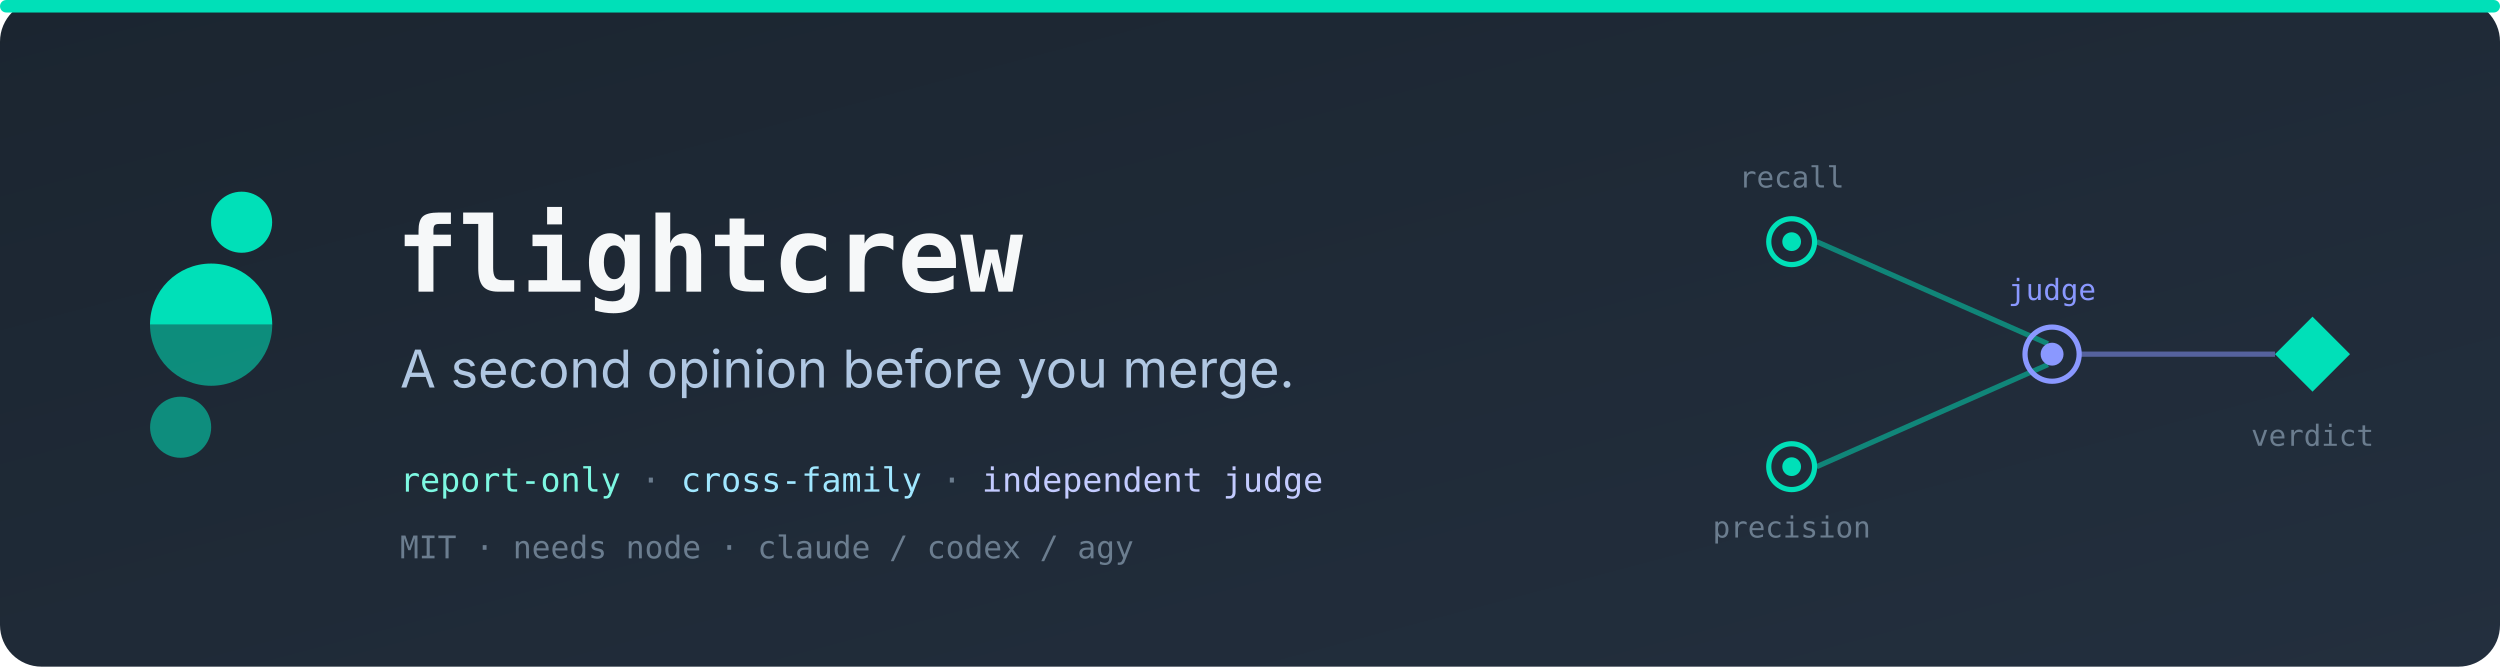
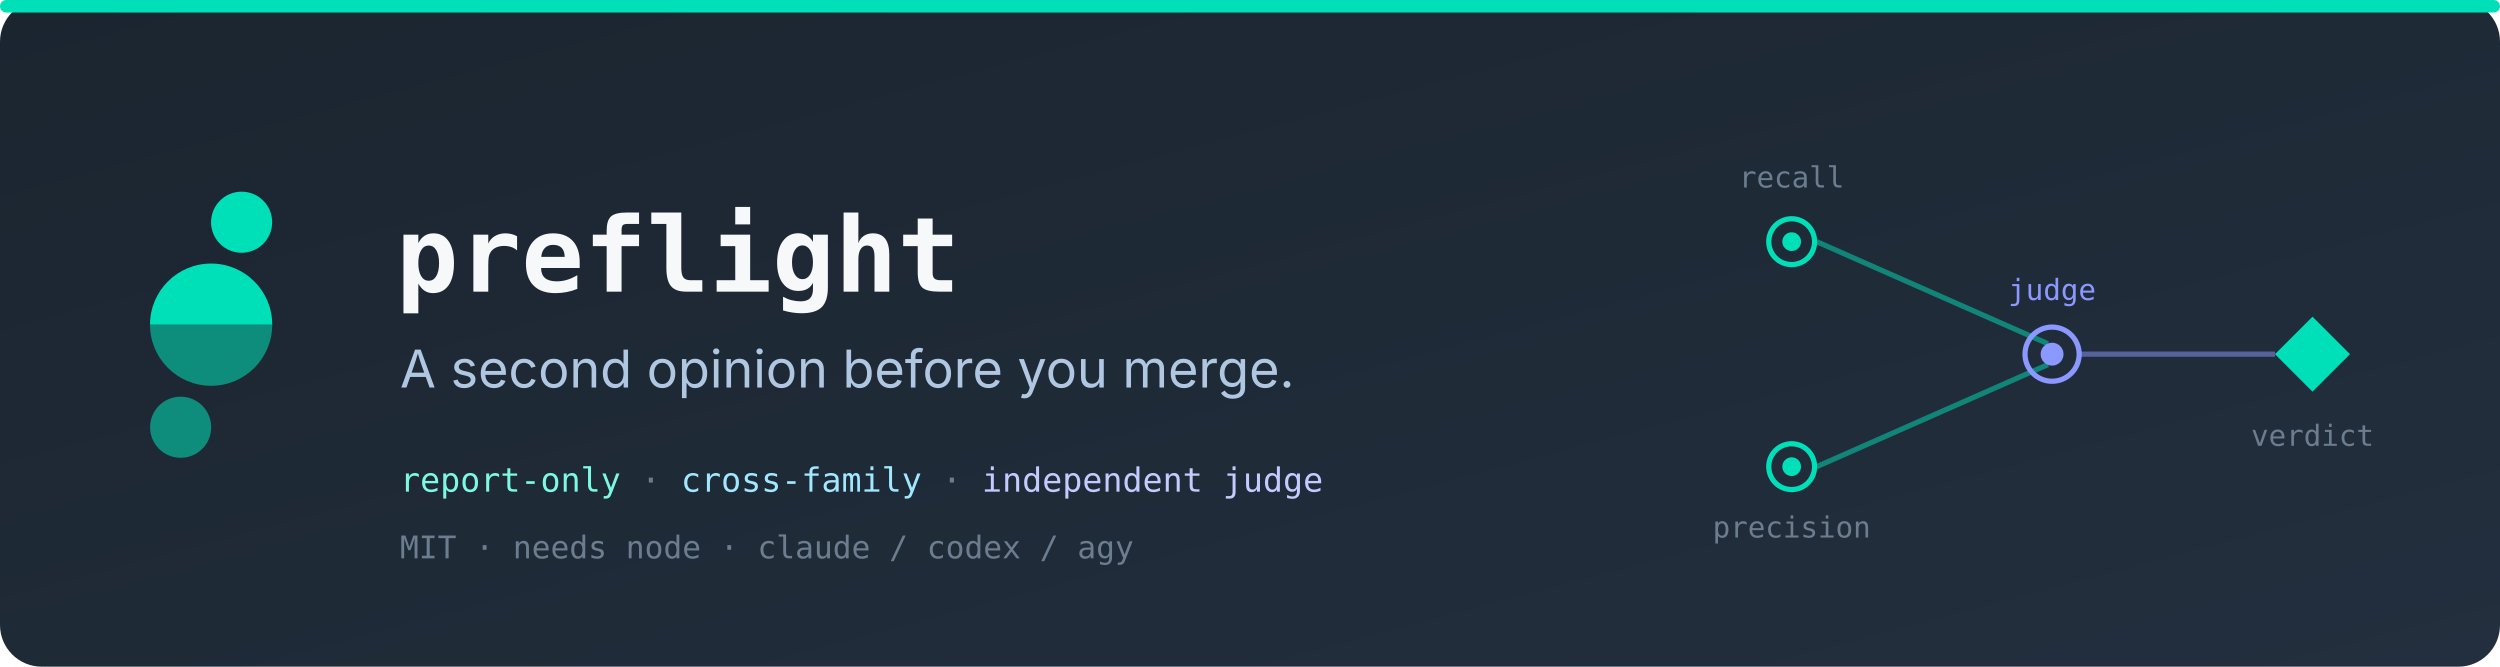
<svg xmlns="http://www.w3.org/2000/svg" viewBox="0 0 1200 320" font-family="system-ui, -apple-system, 'Segoe UI', sans-serif">
  <defs>
    <linearGradient id="bg" x1="0" y1="0" x2="1" y2="1">
      <stop offset="0" stop-color="#1B2530" />
      <stop offset="1" stop-color="#232F3E" />
    </linearGradient>
  </defs>
  <rect width="1200" height="320" rx="20" fill="url(#bg)" />
  <rect width="1200" height="6" rx="3" fill="#00E0B8" />
  <g transform="translate(72,92) scale(0.72)" fill="#00E0B8">
    <circle cx="61.07" cy="20.37" r="20.37" />
    <path d="M0 88.666 A40.746 40.746 0 0 1 81.492 88.666 Z" />
    <path d="M81.492 88.666 A40.746 40.746 0 0 1 0 88.666 Z" fill-opacity="0.55" />
    <circle cx="20.42" cy="157.05" r="20.37" fill-opacity="0.55" />
  </g>
-   <text x="190" y="140" font-family="ui-monospace, 'Geist Mono', monospace" font-size="50" font-weight="700" fill="#F6F8F9">flightcrew</text>
+   <text x="190" y="140" font-family="ui-monospace, 'Geist Mono', monospace" font-size="50" font-weight="700" fill="#F6F8F9">preflight</text>
  <text x="192" y="186" font-size="25" font-weight="400" fill="#B0C7E2">A second opinion before you merge.</text>
  <g font-family="ui-monospace, 'Geist Mono', monospace" fill="#6B7D8F">
    <text x="192" y="236" font-size="16">
      <tspan fill="#7DF8E2">report-only</tspan>  ·  <tspan fill="#A0E7FF">cross-family</tspan>  ·  <tspan fill="#C3CBFF">independent judge</tspan>
    </text>
    <text x="192" y="268" font-size="15">MIT  ·  needs node  ·  claude / codex / agy</text>
  </g>
  <g font-family="ui-monospace, 'Geist Mono', monospace" font-size="14" fill="#6B7D8F">
    <g stroke-width="2.5" fill="none" opacity="0.5">
      <path d="M872 116 L983 165" stroke="#00E0B8" />
      <path d="M872 224 L983 175" stroke="#00E0B8" />
      <path d="M998 170 L1092 170" stroke="#8A98FF" />
    </g>
    <circle cx="860" cy="116" r="11" fill="none" stroke="#00E0B8" stroke-width="2.5" />
    <circle cx="860" cy="116" r="4.5" fill="#00E0B8" />
    <circle cx="860" cy="224" r="11" fill="none" stroke="#00E0B8" stroke-width="2.5" />
    <circle cx="860" cy="224" r="4.5" fill="#00E0B8" />
    <text x="860" y="90" text-anchor="middle">recall</text>
    <text x="860" y="258" text-anchor="middle">precision</text>
    <circle cx="985" cy="170" r="13" fill="none" stroke="#8A98FF" stroke-width="2.5" />
    <circle cx="985" cy="170" r="5.5" fill="#8A98FF" />
    <text x="985" y="144" text-anchor="middle" fill="#8A98FF">judge</text>
    <path d="M1110 152 L1128 170 L1110 188 L1092 170 Z" fill="#00E0B8" />
    <text x="1110" y="214" text-anchor="middle">verdict</text>
  </g>
</svg>
